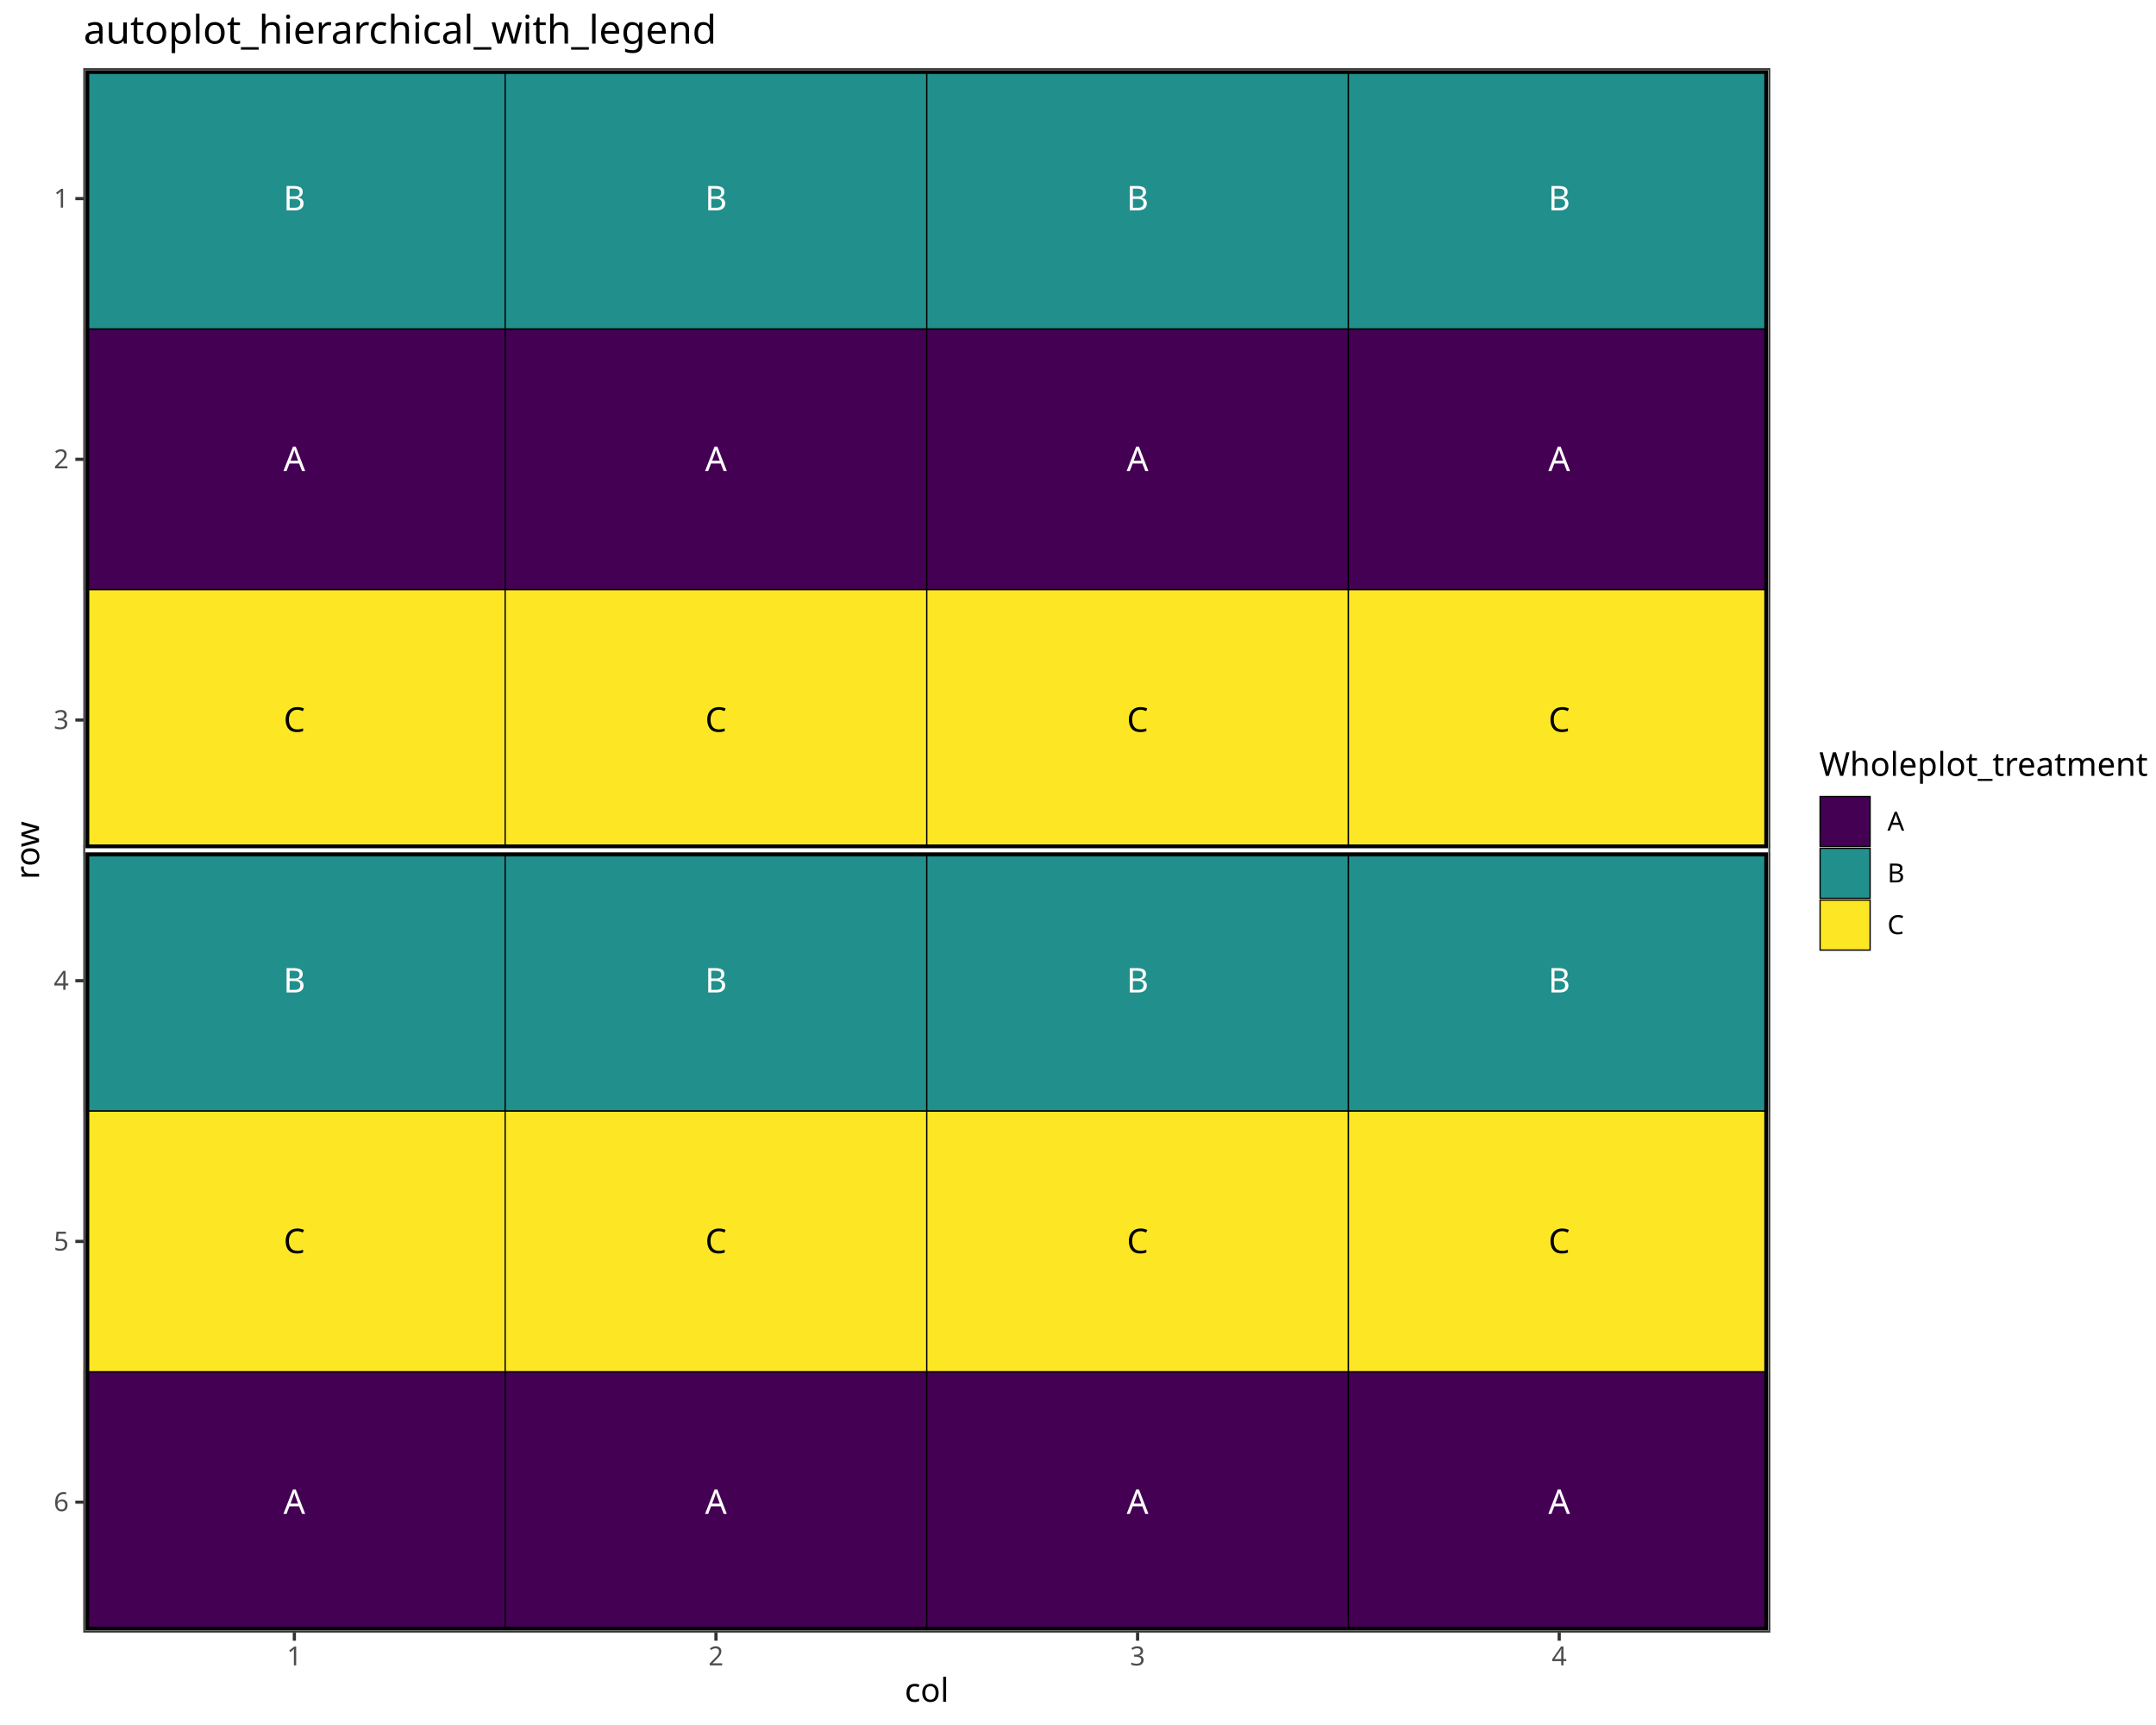
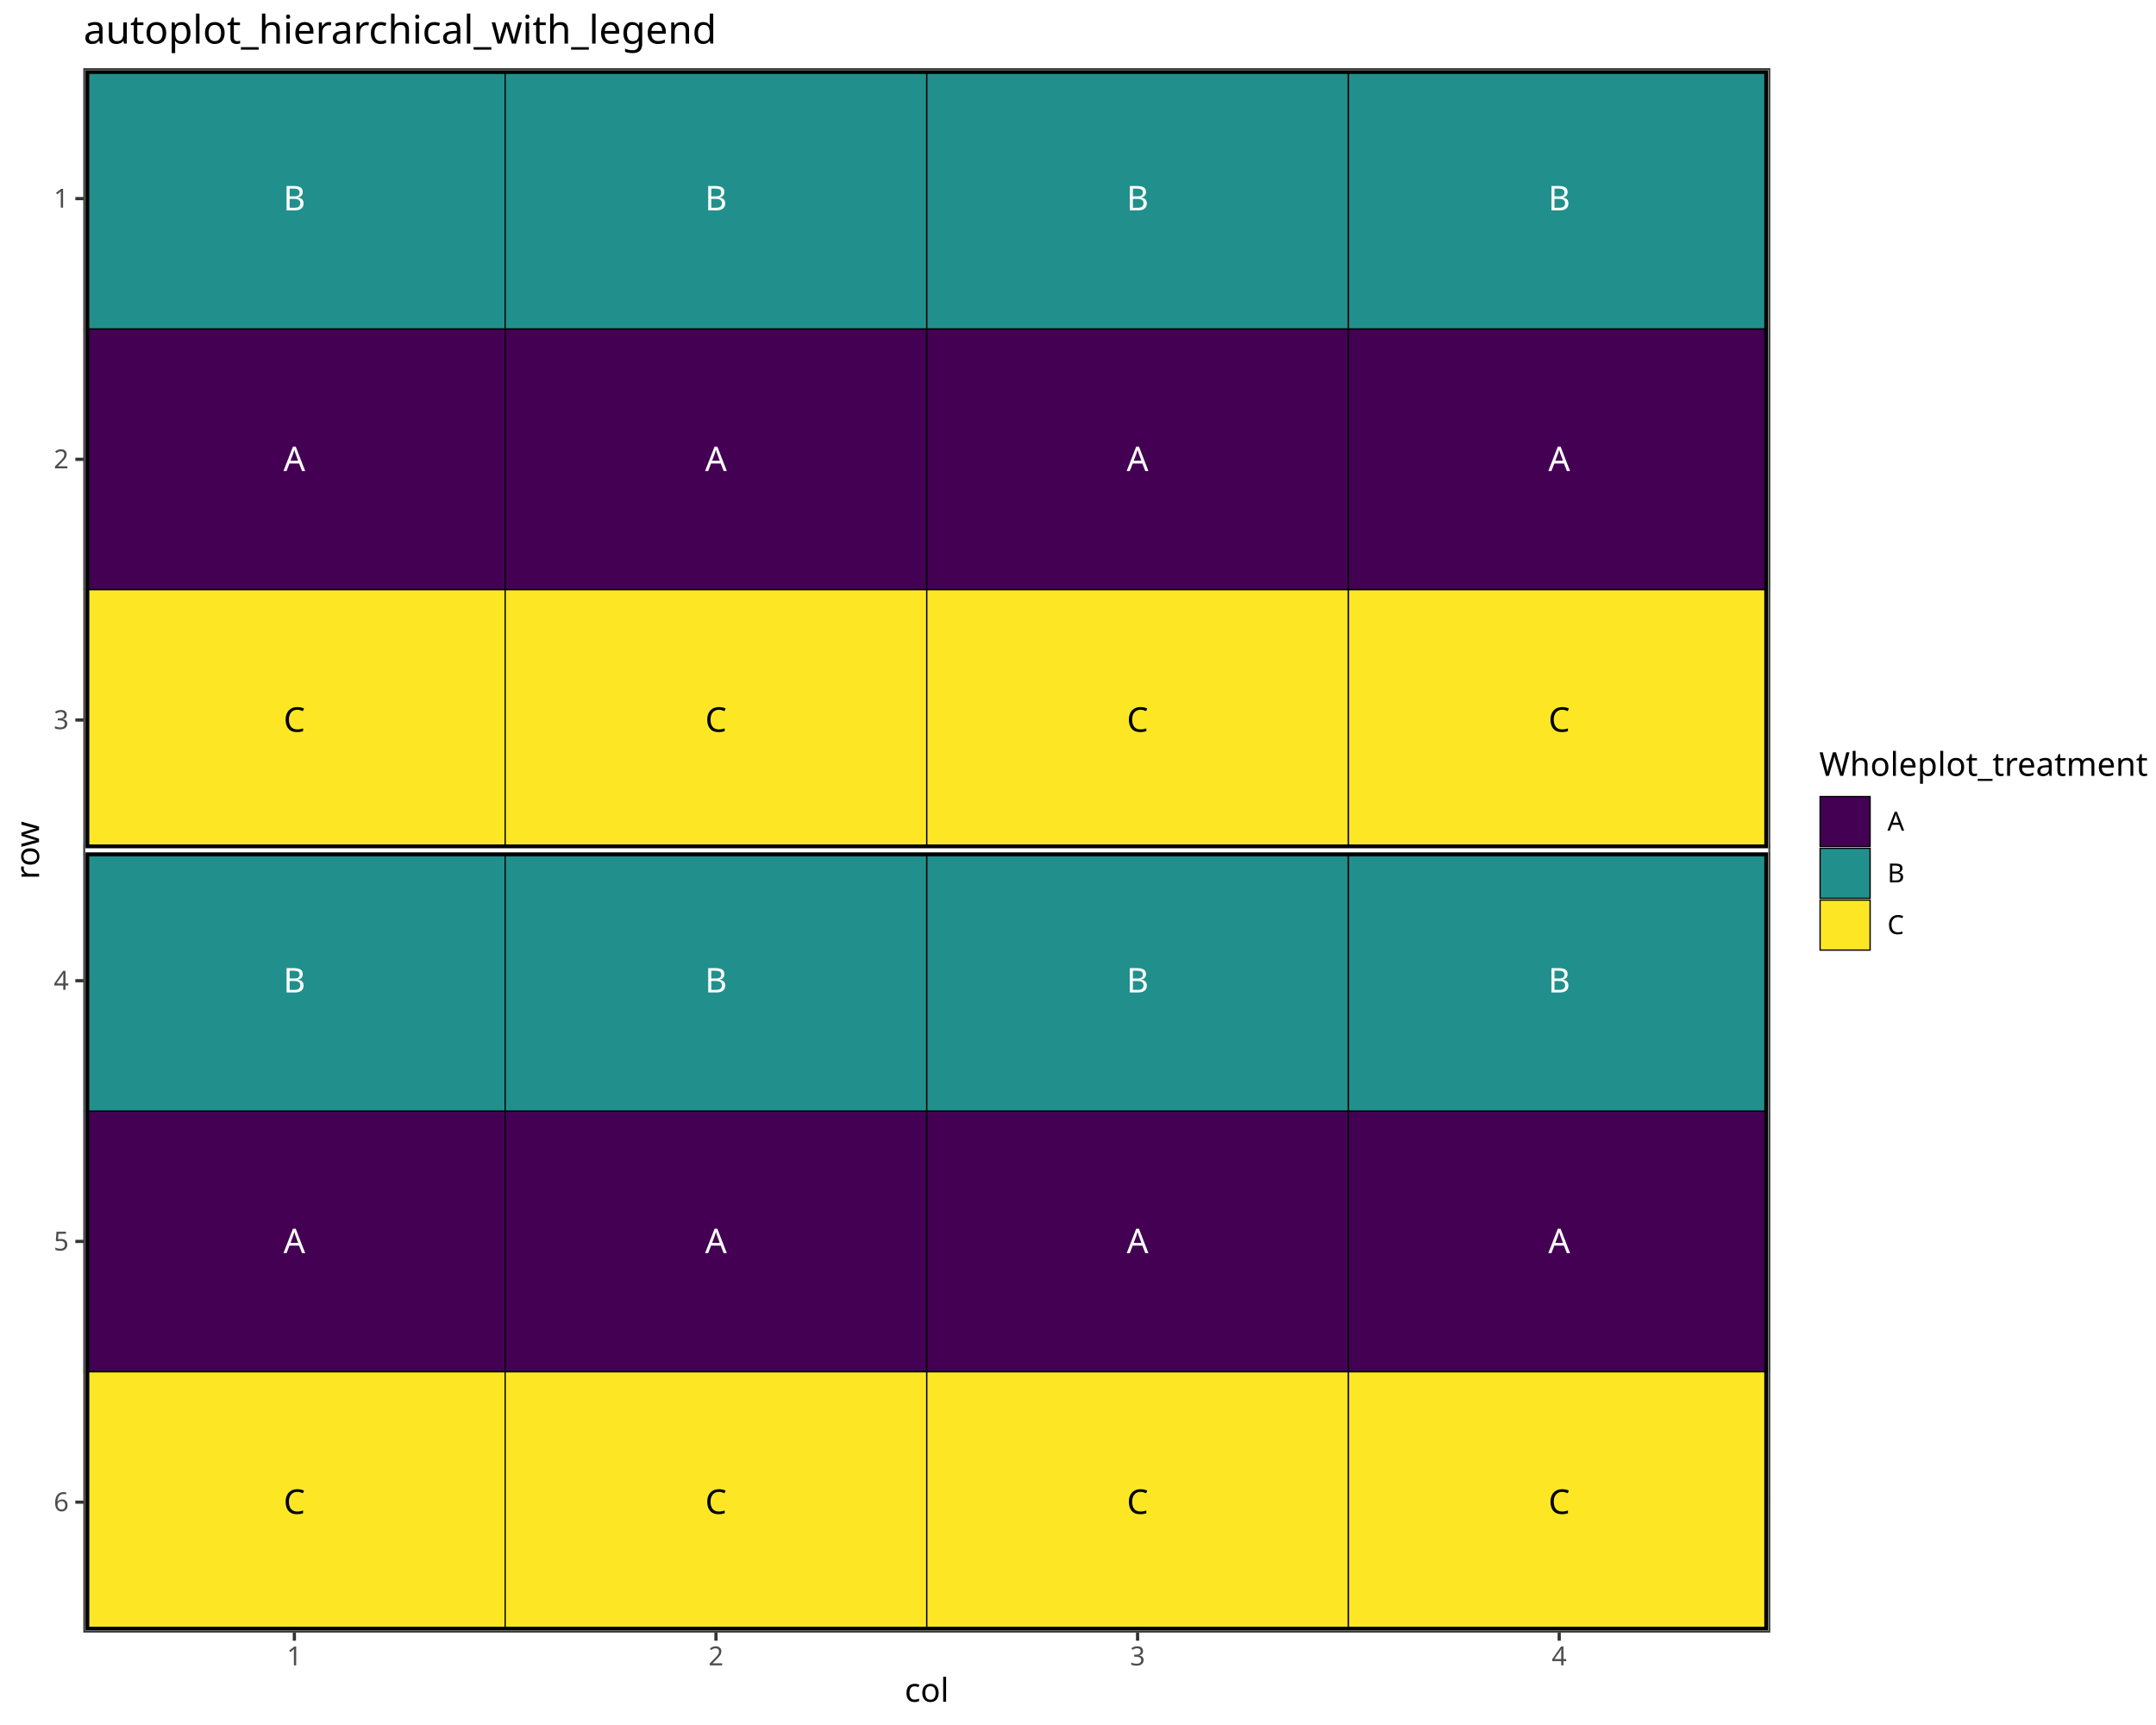
<svg xmlns="http://www.w3.org/2000/svg" class="svglite" data-engine-version="2.0" width="720.00pt" height="576.00pt" viewBox="0 0 720.00 576.00">
  <defs>
    <style type="text/css">
    .svglite line, .svglite polyline, .svglite polygon, .svglite path, .svglite rect, .svglite circle {
      fill: none;
      stroke: #000000;
      stroke-linecap: round;
      stroke-linejoin: round;
      stroke-miterlimit: 10.00;
    }
  </style>
  </defs>
  <rect width="100%" height="100%" style="stroke: none; fill: #FFFFFF;" />
  <defs>
    <clipPath id="cpMC4wMHw3MjAuMDB8MC4wMHw1NzYuMDA=">
      <rect x="0.00" y="0.00" width="720.00" height="576.00" />
    </clipPath>
  </defs>
  <g clip-path="url(#cpMC4wMHw3MjAuMDB8MC4wMHw1NzYuMDA=)">
    <rect x="-0" y="0.00" width="720.00" height="576.00" style="stroke-width: 1.07; stroke: #FFFFFF; fill: #FFFFFF;" />
  </g>
  <defs>
    <clipPath id="cpMjcuOTB8NTkxLjEwfDIyLjc4fDU0NS4xMQ==">
      <rect x="27.90" y="22.78" width="563.20" height="522.33" />
    </clipPath>
  </defs>
  <g clip-path="url(#cpMjcuOTB8NTkxLjEwfDIyLjc4fDU0NS4xMQ==)">
    <rect x="27.90" y="22.78" width="563.20" height="522.33" style="stroke-width: 1.07; stroke: none; fill: #FFFFFF;" />
    <polyline points="27.90,22.78 591.10,22.78 " style="stroke-width: 0.53; stroke: #EBEBEB; stroke-linecap: butt;" />
    <polyline points="27.90,109.84 591.10,109.84 " style="stroke-width: 0.53; stroke: #EBEBEB; stroke-linecap: butt;" />
    <polyline points="27.90,196.89 591.10,196.89 " style="stroke-width: 0.53; stroke: #EBEBEB; stroke-linecap: butt;" />
    <polyline points="27.90,283.95 591.10,283.95 " style="stroke-width: 0.53; stroke: #EBEBEB; stroke-linecap: butt;" />
    <polyline points="27.90,371.00 591.10,371.00 " style="stroke-width: 0.53; stroke: #EBEBEB; stroke-linecap: butt;" />
    <polyline points="27.90,458.06 591.10,458.06 " style="stroke-width: 0.53; stroke: #EBEBEB; stroke-linecap: butt;" />
    <polyline points="27.90,545.11 591.10,545.11 " style="stroke-width: 0.53; stroke: #EBEBEB; stroke-linecap: butt;" />
    <polyline points="27.90,545.11 27.90,22.78 " style="stroke-width: 0.53; stroke: #EBEBEB; stroke-linecap: butt;" />
    <polyline points="168.70,545.11 168.70,22.78 " style="stroke-width: 0.53; stroke: #EBEBEB; stroke-linecap: butt;" />
    <polyline points="309.50,545.11 309.50,22.78 " style="stroke-width: 0.53; stroke: #EBEBEB; stroke-linecap: butt;" />
    <polyline points="450.30,545.11 450.30,22.78 " style="stroke-width: 0.53; stroke: #EBEBEB; stroke-linecap: butt;" />
    <polyline points="591.10,545.11 591.10,22.78 " style="stroke-width: 0.53; stroke: #EBEBEB; stroke-linecap: butt;" />
    <polyline points="27.90,66.31 591.10,66.31 " style="stroke-width: 1.07; stroke: #EBEBEB; stroke-linecap: butt;" />
    <polyline points="27.90,153.37 591.10,153.37 " style="stroke-width: 1.07; stroke: #EBEBEB; stroke-linecap: butt;" />
    <polyline points="27.90,240.42 591.10,240.42 " style="stroke-width: 1.07; stroke: #EBEBEB; stroke-linecap: butt;" />
    <polyline points="27.90,327.48 591.10,327.48 " style="stroke-width: 1.07; stroke: #EBEBEB; stroke-linecap: butt;" />
    <polyline points="27.90,414.53 591.10,414.53 " style="stroke-width: 1.07; stroke: #EBEBEB; stroke-linecap: butt;" />
    <polyline points="27.90,501.59 591.10,501.59 " style="stroke-width: 1.07; stroke: #EBEBEB; stroke-linecap: butt;" />
    <polyline points="98.30,545.11 98.30,22.78 " style="stroke-width: 1.07; stroke: #EBEBEB; stroke-linecap: butt;" />
    <polyline points="239.10,545.11 239.10,22.78 " style="stroke-width: 1.07; stroke: #EBEBEB; stroke-linecap: butt;" />
    <polyline points="379.90,545.11 379.90,22.78 " style="stroke-width: 1.07; stroke: #EBEBEB; stroke-linecap: butt;" />
    <polyline points="520.70,545.11 520.70,22.78 " style="stroke-width: 1.07; stroke: #EBEBEB; stroke-linecap: butt;" />
    <rect x="27.90" y="109.84" width="140.80" height="87.05" style="stroke-width: 0.43; stroke-linecap: butt; stroke-linejoin: miter; fill: #440154;" />
    <rect x="168.70" y="109.84" width="140.80" height="87.05" style="stroke-width: 0.43; stroke-linecap: butt; stroke-linejoin: miter; fill: #440154;" />
    <rect x="309.50" y="109.84" width="140.80" height="87.05" style="stroke-width: 0.43; stroke-linecap: butt; stroke-linejoin: miter; fill: #440154;" />
    <rect x="450.30" y="109.84" width="140.80" height="87.05" style="stroke-width: 0.43; stroke-linecap: butt; stroke-linejoin: miter; fill: #440154;" />
-     <rect x="27.90" y="458.06" width="140.80" height="87.05" style="stroke-width: 0.43; stroke-linecap: butt; stroke-linejoin: miter; fill: #440154;" />
-     <rect x="168.70" y="458.06" width="140.80" height="87.05" style="stroke-width: 0.43; stroke-linecap: butt; stroke-linejoin: miter; fill: #440154;" />
-     <rect x="309.50" y="458.06" width="140.80" height="87.05" style="stroke-width: 0.43; stroke-linecap: butt; stroke-linejoin: miter; fill: #440154;" />
-     <rect x="450.30" y="458.06" width="140.80" height="87.05" style="stroke-width: 0.43; stroke-linecap: butt; stroke-linejoin: miter; fill: #440154;" />
+     <rect x="27.90" y="371.00" width="140.80" height="87.05" style="stroke-width: 0.43; stroke-linecap: butt; stroke-linejoin: miter; fill: #440154;" />
+     <rect x="168.70" y="371.00" width="140.80" height="87.05" style="stroke-width: 0.43; stroke-linecap: butt; stroke-linejoin: miter; fill: #440154;" />
+     <rect x="309.50" y="371.00" width="140.80" height="87.05" style="stroke-width: 0.43; stroke-linecap: butt; stroke-linejoin: miter; fill: #440154;" />
+     <rect x="450.30" y="371.00" width="140.80" height="87.05" style="stroke-width: 0.43; stroke-linecap: butt; stroke-linejoin: miter; fill: #440154;" />
    <rect x="27.90" y="22.78" width="140.80" height="87.05" style="stroke-width: 0.43; stroke-linecap: butt; stroke-linejoin: miter; fill: #21908C;" />
    <rect x="168.70" y="22.78" width="140.80" height="87.05" style="stroke-width: 0.43; stroke-linecap: butt; stroke-linejoin: miter; fill: #21908C;" />
    <rect x="309.50" y="22.78" width="140.80" height="87.05" style="stroke-width: 0.43; stroke-linecap: butt; stroke-linejoin: miter; fill: #21908C;" />
    <rect x="450.30" y="22.78" width="140.80" height="87.05" style="stroke-width: 0.43; stroke-linecap: butt; stroke-linejoin: miter; fill: #21908C;" />
    <rect x="27.90" y="283.95" width="140.80" height="87.05" style="stroke-width: 0.43; stroke-linecap: butt; stroke-linejoin: miter; fill: #21908C;" />
    <rect x="168.70" y="283.95" width="140.80" height="87.05" style="stroke-width: 0.43; stroke-linecap: butt; stroke-linejoin: miter; fill: #21908C;" />
    <rect x="309.50" y="283.95" width="140.80" height="87.05" style="stroke-width: 0.43; stroke-linecap: butt; stroke-linejoin: miter; fill: #21908C;" />
    <rect x="450.30" y="283.95" width="140.80" height="87.05" style="stroke-width: 0.43; stroke-linecap: butt; stroke-linejoin: miter; fill: #21908C;" />
    <rect x="27.90" y="196.89" width="140.80" height="87.05" style="stroke-width: 0.43; stroke-linecap: butt; stroke-linejoin: miter; fill: #FDE725;" />
    <rect x="168.70" y="196.89" width="140.80" height="87.05" style="stroke-width: 0.43; stroke-linecap: butt; stroke-linejoin: miter; fill: #FDE725;" />
    <rect x="309.50" y="196.89" width="140.80" height="87.05" style="stroke-width: 0.43; stroke-linecap: butt; stroke-linejoin: miter; fill: #FDE725;" />
    <rect x="450.30" y="196.89" width="140.80" height="87.05" style="stroke-width: 0.43; stroke-linecap: butt; stroke-linejoin: miter; fill: #FDE725;" />
-     <rect x="27.90" y="371.00" width="140.80" height="87.05" style="stroke-width: 0.43; stroke-linecap: butt; stroke-linejoin: miter; fill: #FDE725;" />
-     <rect x="168.70" y="371.00" width="140.80" height="87.05" style="stroke-width: 0.43; stroke-linecap: butt; stroke-linejoin: miter; fill: #FDE725;" />
-     <rect x="309.50" y="371.00" width="140.80" height="87.05" style="stroke-width: 0.43; stroke-linecap: butt; stroke-linejoin: miter; fill: #FDE725;" />
-     <rect x="450.30" y="371.00" width="140.80" height="87.05" style="stroke-width: 0.43; stroke-linecap: butt; stroke-linejoin: miter; fill: #FDE725;" />
+     <rect x="27.90" y="458.06" width="140.80" height="87.05" style="stroke-width: 0.43; stroke-linecap: butt; stroke-linejoin: miter; fill: #FDE725;" />
+     <rect x="168.70" y="458.06" width="140.80" height="87.05" style="stroke-width: 0.43; stroke-linecap: butt; stroke-linejoin: miter; fill: #FDE725;" />
+     <rect x="309.50" y="458.06" width="140.80" height="87.05" style="stroke-width: 0.43; stroke-linecap: butt; stroke-linejoin: miter; fill: #FDE725;" />
+     <rect x="450.30" y="458.06" width="140.80" height="87.05" style="stroke-width: 0.43; stroke-linecap: butt; stroke-linejoin: miter; fill: #FDE725;" />
    <text x="98.30" y="157.28" text-anchor="middle" style="font-size: 11.38px; fill: #FFFFFF; font-family: sans;" textLength="7.59px" lengthAdjust="spacingAndGlyphs">A</text>
    <text x="239.10" y="157.28" text-anchor="middle" style="font-size: 11.38px; fill: #FFFFFF; font-family: sans;" textLength="7.59px" lengthAdjust="spacingAndGlyphs">A</text>
    <text x="379.90" y="157.28" text-anchor="middle" style="font-size: 11.38px; fill: #FFFFFF; font-family: sans;" textLength="7.59px" lengthAdjust="spacingAndGlyphs">A</text>
    <text x="520.70" y="157.28" text-anchor="middle" style="font-size: 11.38px; fill: #FFFFFF; font-family: sans;" textLength="7.59px" lengthAdjust="spacingAndGlyphs">A</text>
-     <text x="98.30" y="505.50" text-anchor="middle" style="font-size: 11.38px; fill: #FFFFFF; font-family: sans;" textLength="7.59px" lengthAdjust="spacingAndGlyphs">A</text>
-     <text x="239.10" y="505.50" text-anchor="middle" style="font-size: 11.38px; fill: #FFFFFF; font-family: sans;" textLength="7.59px" lengthAdjust="spacingAndGlyphs">A</text>
-     <text x="379.90" y="505.50" text-anchor="middle" style="font-size: 11.38px; fill: #FFFFFF; font-family: sans;" textLength="7.59px" lengthAdjust="spacingAndGlyphs">A</text>
-     <text x="520.70" y="505.50" text-anchor="middle" style="font-size: 11.38px; fill: #FFFFFF; font-family: sans;" textLength="7.59px" lengthAdjust="spacingAndGlyphs">A</text>
+     <text x="98.30" y="418.45" text-anchor="middle" style="font-size: 11.38px; fill: #FFFFFF; font-family: sans;" textLength="7.59px" lengthAdjust="spacingAndGlyphs">A</text>
+     <text x="239.10" y="418.45" text-anchor="middle" style="font-size: 11.38px; fill: #FFFFFF; font-family: sans;" textLength="7.59px" lengthAdjust="spacingAndGlyphs">A</text>
+     <text x="379.90" y="418.45" text-anchor="middle" style="font-size: 11.38px; fill: #FFFFFF; font-family: sans;" textLength="7.59px" lengthAdjust="spacingAndGlyphs">A</text>
+     <text x="520.70" y="418.45" text-anchor="middle" style="font-size: 11.38px; fill: #FFFFFF; font-family: sans;" textLength="7.59px" lengthAdjust="spacingAndGlyphs">A</text>
    <text x="98.30" y="70.23" text-anchor="middle" style="font-size: 11.38px; fill: #FFFFFF; font-family: sans;" textLength="7.59px" lengthAdjust="spacingAndGlyphs">B</text>
    <text x="239.10" y="70.23" text-anchor="middle" style="font-size: 11.38px; fill: #FFFFFF; font-family: sans;" textLength="7.59px" lengthAdjust="spacingAndGlyphs">B</text>
    <text x="379.90" y="70.23" text-anchor="middle" style="font-size: 11.38px; fill: #FFFFFF; font-family: sans;" textLength="7.59px" lengthAdjust="spacingAndGlyphs">B</text>
    <text x="520.70" y="70.23" text-anchor="middle" style="font-size: 11.38px; fill: #FFFFFF; font-family: sans;" textLength="7.59px" lengthAdjust="spacingAndGlyphs">B</text>
    <text x="98.30" y="331.39" text-anchor="middle" style="font-size: 11.38px; fill: #FFFFFF; font-family: sans;" textLength="7.59px" lengthAdjust="spacingAndGlyphs">B</text>
    <text x="239.10" y="331.39" text-anchor="middle" style="font-size: 11.38px; fill: #FFFFFF; font-family: sans;" textLength="7.59px" lengthAdjust="spacingAndGlyphs">B</text>
    <text x="379.90" y="331.39" text-anchor="middle" style="font-size: 11.38px; fill: #FFFFFF; font-family: sans;" textLength="7.59px" lengthAdjust="spacingAndGlyphs">B</text>
    <text x="520.70" y="331.39" text-anchor="middle" style="font-size: 11.38px; fill: #FFFFFF; font-family: sans;" textLength="7.59px" lengthAdjust="spacingAndGlyphs">B</text>
    <text x="98.30" y="244.34" text-anchor="middle" style="font-size: 11.38px; font-family: sans;" textLength="8.22px" lengthAdjust="spacingAndGlyphs">C</text>
    <text x="239.10" y="244.34" text-anchor="middle" style="font-size: 11.38px; font-family: sans;" textLength="8.22px" lengthAdjust="spacingAndGlyphs">C</text>
    <text x="379.90" y="244.34" text-anchor="middle" style="font-size: 11.38px; font-family: sans;" textLength="8.22px" lengthAdjust="spacingAndGlyphs">C</text>
    <text x="520.70" y="244.34" text-anchor="middle" style="font-size: 11.38px; font-family: sans;" textLength="8.22px" lengthAdjust="spacingAndGlyphs">C</text>
-     <text x="98.30" y="418.45" text-anchor="middle" style="font-size: 11.38px; font-family: sans;" textLength="8.22px" lengthAdjust="spacingAndGlyphs">C</text>
-     <text x="239.10" y="418.45" text-anchor="middle" style="font-size: 11.38px; font-family: sans;" textLength="8.22px" lengthAdjust="spacingAndGlyphs">C</text>
-     <text x="379.90" y="418.45" text-anchor="middle" style="font-size: 11.38px; font-family: sans;" textLength="8.22px" lengthAdjust="spacingAndGlyphs">C</text>
-     <text x="520.70" y="418.45" text-anchor="middle" style="font-size: 11.38px; font-family: sans;" textLength="8.22px" lengthAdjust="spacingAndGlyphs">C</text>
+     <text x="98.30" y="505.50" text-anchor="middle" style="font-size: 11.38px; font-family: sans;" textLength="8.22px" lengthAdjust="spacingAndGlyphs">C</text>
+     <text x="239.10" y="505.50" text-anchor="middle" style="font-size: 11.38px; font-family: sans;" textLength="8.22px" lengthAdjust="spacingAndGlyphs">C</text>
+     <text x="379.90" y="505.50" text-anchor="middle" style="font-size: 11.38px; font-family: sans;" textLength="8.22px" lengthAdjust="spacingAndGlyphs">C</text>
+     <text x="520.70" y="505.50" text-anchor="middle" style="font-size: 11.38px; font-family: sans;" textLength="8.22px" lengthAdjust="spacingAndGlyphs">C</text>
    <rect x="27.90" y="22.78" width="563.20" height="261.16" style="stroke-width: 3.84; stroke-linecap: butt; stroke-linejoin: miter;" />
    <rect x="27.90" y="283.95" width="563.20" height="261.16" style="stroke-width: 3.84; stroke-linecap: butt; stroke-linejoin: miter;" />
    <rect x="27.90" y="22.78" width="563.20" height="261.16" style="stroke-width: 1.28; stroke: #FFFFFF; stroke-linecap: butt; stroke-linejoin: miter;" />
    <rect x="27.90" y="283.95" width="563.20" height="261.16" style="stroke-width: 1.28; stroke: #FFFFFF; stroke-linecap: butt; stroke-linejoin: miter;" />
    <rect x="27.90" y="22.78" width="563.20" height="522.33" style="stroke-width: 1.07; stroke: #333333;" />
  </g>
  <g clip-path="url(#cpMC4wMHw3MjAuMDB8MC4wMHw1NzYuMDA=)">
    <text x="22.97" y="69.34" text-anchor="end" style="font-size: 8.80px; fill: #4D4D4D; font-family: sans;" textLength="4.89px" lengthAdjust="spacingAndGlyphs">1</text>
    <text x="22.97" y="156.39" text-anchor="end" style="font-size: 8.80px; fill: #4D4D4D; font-family: sans;" textLength="4.89px" lengthAdjust="spacingAndGlyphs">2</text>
    <text x="22.97" y="243.45" text-anchor="end" style="font-size: 8.80px; fill: #4D4D4D; font-family: sans;" textLength="4.89px" lengthAdjust="spacingAndGlyphs">3</text>
    <text x="22.97" y="330.50" text-anchor="end" style="font-size: 8.80px; fill: #4D4D4D; font-family: sans;" textLength="4.89px" lengthAdjust="spacingAndGlyphs">4</text>
    <text x="22.97" y="417.56" text-anchor="end" style="font-size: 8.80px; fill: #4D4D4D; font-family: sans;" textLength="4.89px" lengthAdjust="spacingAndGlyphs">5</text>
    <text x="22.97" y="504.61" text-anchor="end" style="font-size: 8.80px; fill: #4D4D4D; font-family: sans;" textLength="4.89px" lengthAdjust="spacingAndGlyphs">6</text>
    <polyline points="25.16,66.31 27.90,66.31 " style="stroke-width: 1.07; stroke: #333333; stroke-linecap: butt;" />
    <polyline points="25.16,153.37 27.90,153.37 " style="stroke-width: 1.07; stroke: #333333; stroke-linecap: butt;" />
    <polyline points="25.16,240.42 27.90,240.42 " style="stroke-width: 1.07; stroke: #333333; stroke-linecap: butt;" />
    <polyline points="25.16,327.48 27.90,327.48 " style="stroke-width: 1.07; stroke: #333333; stroke-linecap: butt;" />
    <polyline points="25.16,414.53 27.90,414.53 " style="stroke-width: 1.07; stroke: #333333; stroke-linecap: butt;" />
    <polyline points="25.16,501.59 27.90,501.59 " style="stroke-width: 1.07; stroke: #333333; stroke-linecap: butt;" />
    <polyline points="98.30,547.85 98.30,545.11 " style="stroke-width: 1.07; stroke: #333333; stroke-linecap: butt;" />
    <polyline points="239.10,547.85 239.10,545.11 " style="stroke-width: 1.07; stroke: #333333; stroke-linecap: butt;" />
    <polyline points="379.90,547.85 379.90,545.11 " style="stroke-width: 1.07; stroke: #333333; stroke-linecap: butt;" />
    <polyline points="520.70,547.85 520.70,545.11 " style="stroke-width: 1.07; stroke: #333333; stroke-linecap: butt;" />
    <text x="98.30" y="556.10" text-anchor="middle" style="font-size: 8.80px; fill: #4D4D4D; font-family: sans;" textLength="4.89px" lengthAdjust="spacingAndGlyphs">1</text>
    <text x="239.10" y="556.10" text-anchor="middle" style="font-size: 8.80px; fill: #4D4D4D; font-family: sans;" textLength="4.89px" lengthAdjust="spacingAndGlyphs">2</text>
    <text x="379.90" y="556.10" text-anchor="middle" style="font-size: 8.80px; fill: #4D4D4D; font-family: sans;" textLength="4.89px" lengthAdjust="spacingAndGlyphs">3</text>
    <text x="520.70" y="556.10" text-anchor="middle" style="font-size: 8.80px; fill: #4D4D4D; font-family: sans;" textLength="4.89px" lengthAdjust="spacingAndGlyphs">4</text>
    <text x="309.50" y="568.24" text-anchor="middle" style="font-size: 11.00px; font-family: sans;" textLength="14.06px" lengthAdjust="spacingAndGlyphs">col</text>
    <text transform="translate(13.05,283.95) rotate(-90)" text-anchor="middle" style="font-size: 11.00px; font-family: sans;" textLength="17.73px" lengthAdjust="spacingAndGlyphs">row</text>
    <rect x="602.06" y="244.88" width="112.46" height="78.13" style="stroke-width: 1.07; stroke: none; fill: #FFFFFF;" />
    <text x="607.54" y="259.07" style="font-size: 11.00px; font-family: sans;" textLength="101.50px" lengthAdjust="spacingAndGlyphs">Wholeplot_treatment</text>
    <rect x="607.54" y="265.69" width="17.28" height="17.28" style="stroke-width: 1.07; stroke: none; fill: #FFFFFF;" />
    <rect x="607.82" y="265.98" width="16.71" height="16.71" style="stroke-width: 0.43; stroke-linecap: butt; stroke-linejoin: miter; fill: #440154;" />
    <rect x="607.54" y="282.97" width="17.28" height="17.28" style="stroke-width: 1.07; stroke: none; fill: #FFFFFF;" />
    <rect x="607.82" y="283.26" width="16.71" height="16.71" style="stroke-width: 0.43; stroke-linecap: butt; stroke-linejoin: miter; fill: #21908C;" />
    <rect x="607.54" y="300.25" width="17.28" height="17.28" style="stroke-width: 1.07; stroke: none; fill: #FFFFFF;" />
    <rect x="607.82" y="300.54" width="16.71" height="16.71" style="stroke-width: 0.43; stroke-linecap: butt; stroke-linejoin: miter; fill: #FDE725;" />
    <text x="630.30" y="277.36" style="font-size: 8.80px; font-family: sans;" textLength="5.87px" lengthAdjust="spacingAndGlyphs">A</text>
    <text x="630.30" y="294.64" style="font-size: 8.80px; font-family: sans;" textLength="5.87px" lengthAdjust="spacingAndGlyphs">B</text>
    <text x="630.30" y="311.92" style="font-size: 8.80px; font-family: sans;" textLength="6.36px" lengthAdjust="spacingAndGlyphs">C</text>
    <text x="27.90" y="14.56" style="font-size: 13.20px; font-family: sans;" textLength="199.62px" lengthAdjust="spacingAndGlyphs">autoplot_hierarchical_with_legend</text>
  </g>
</svg>
